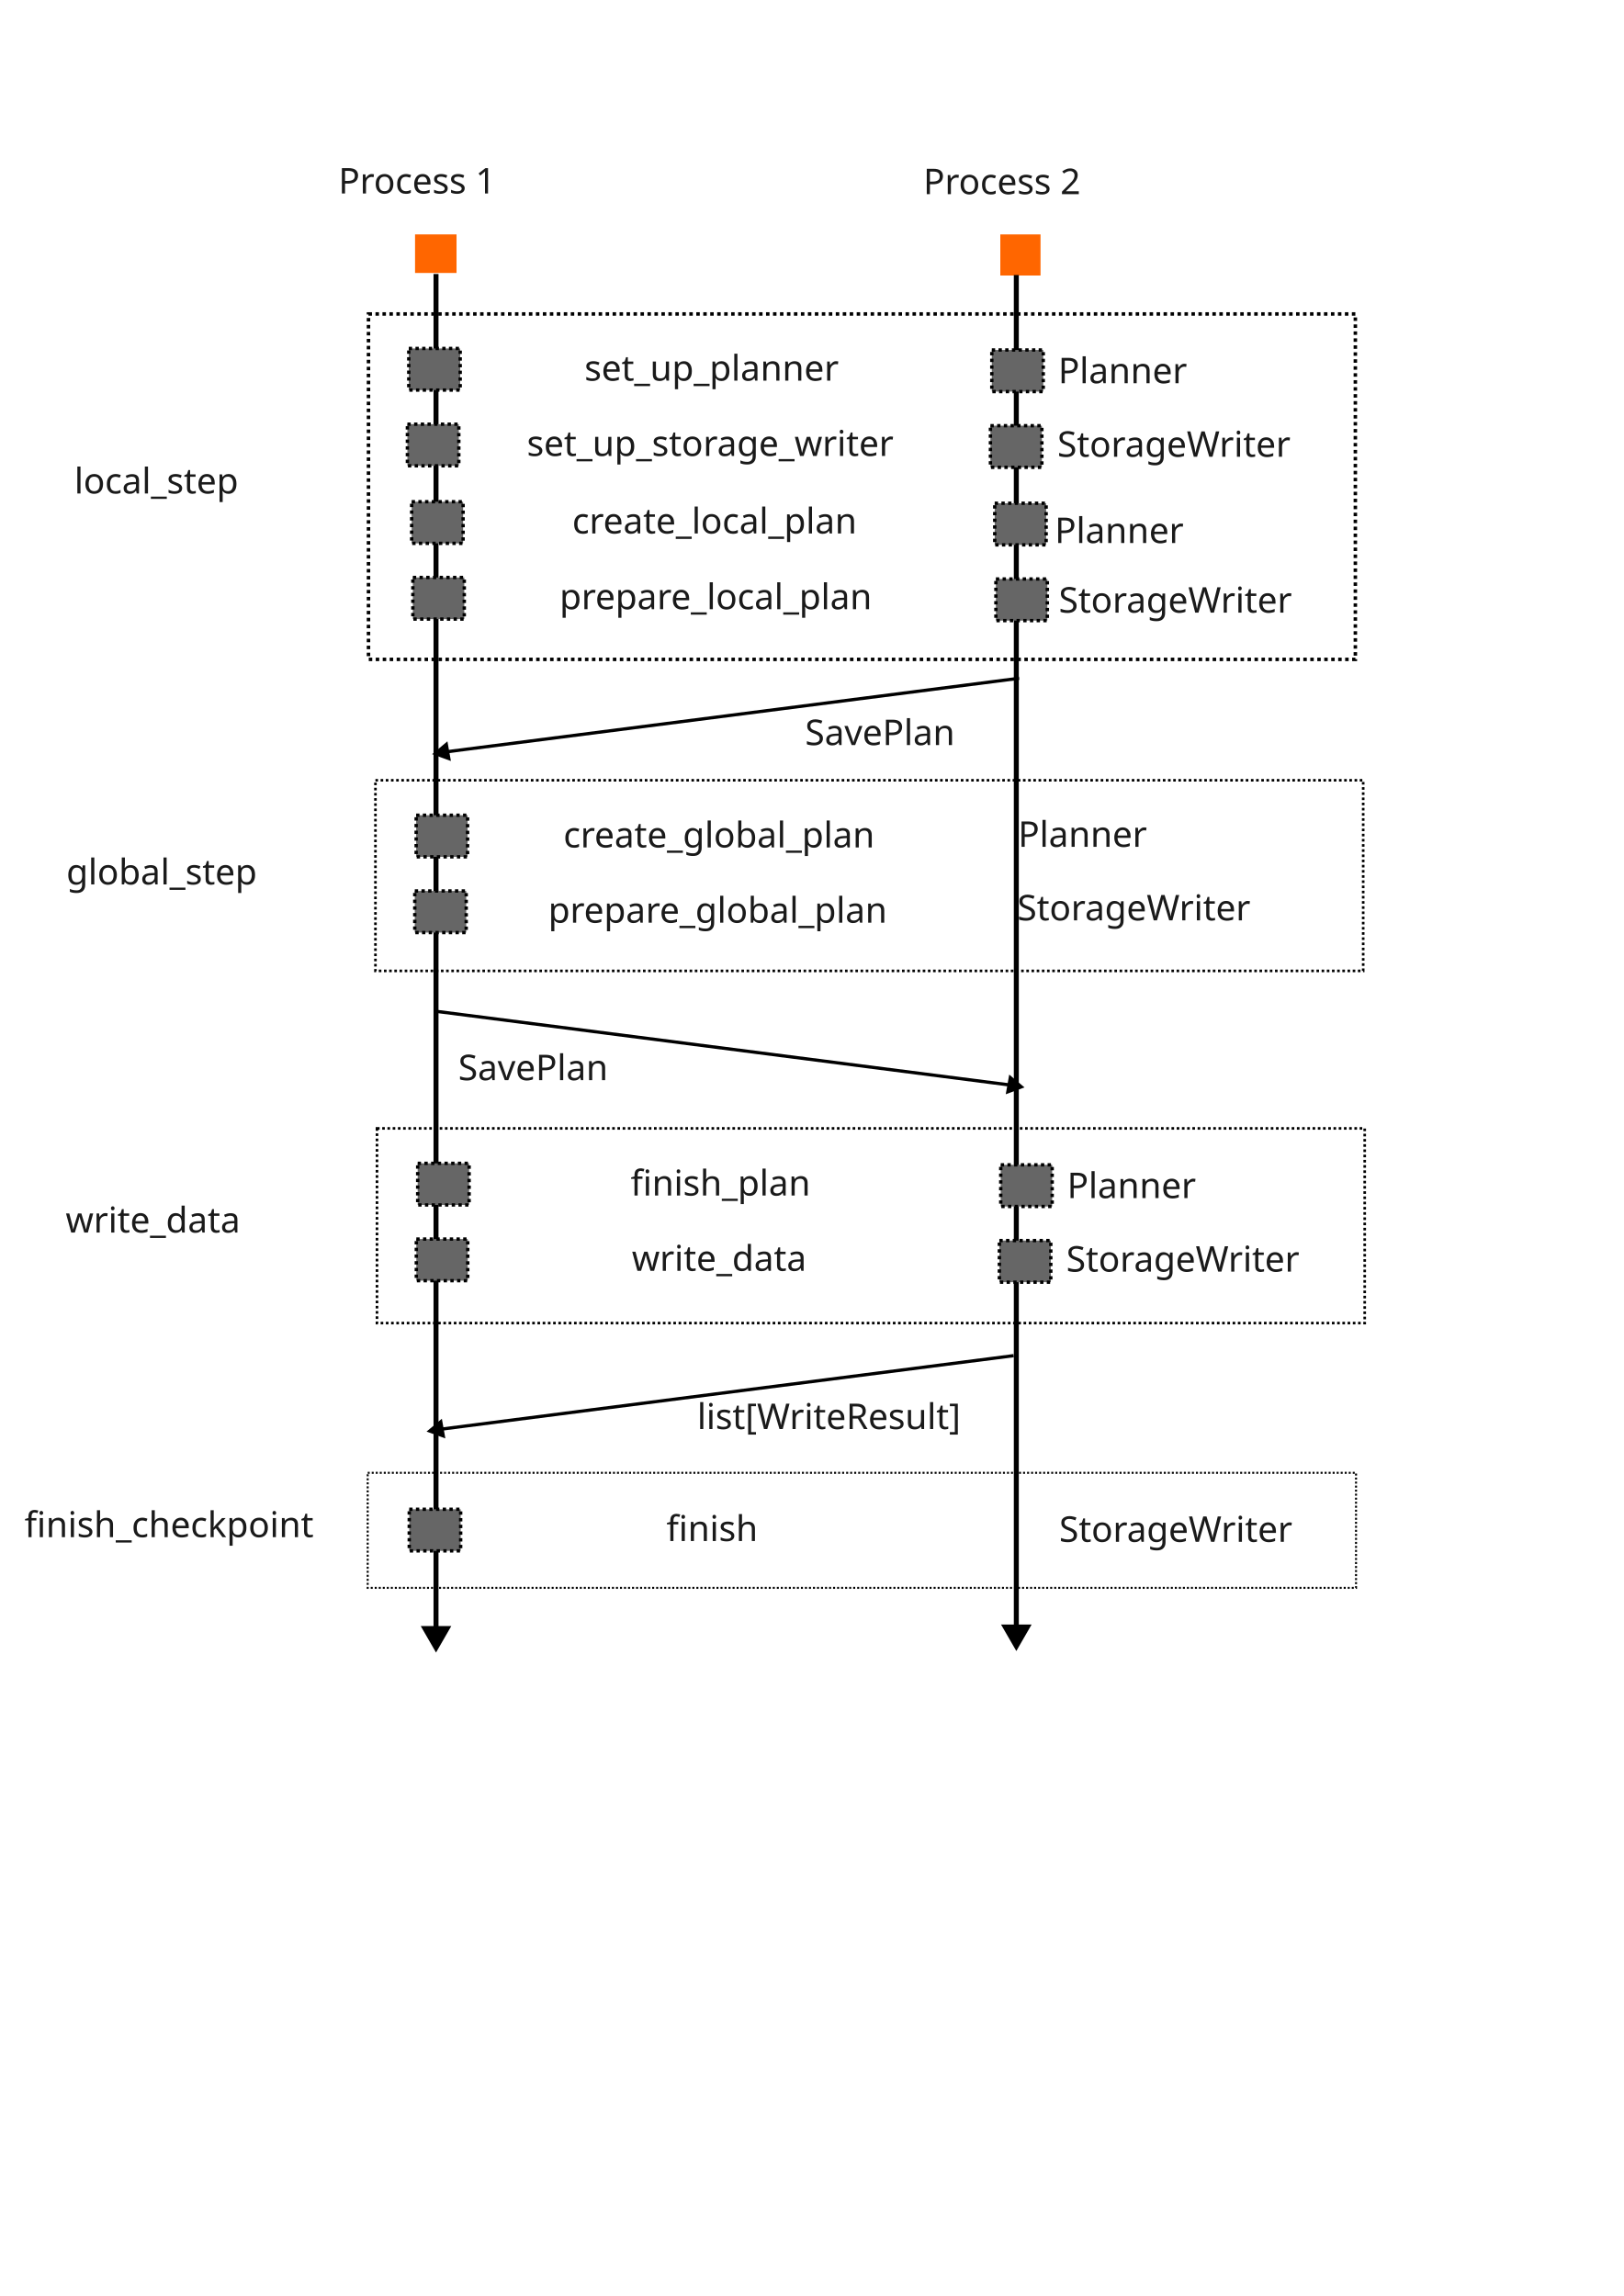
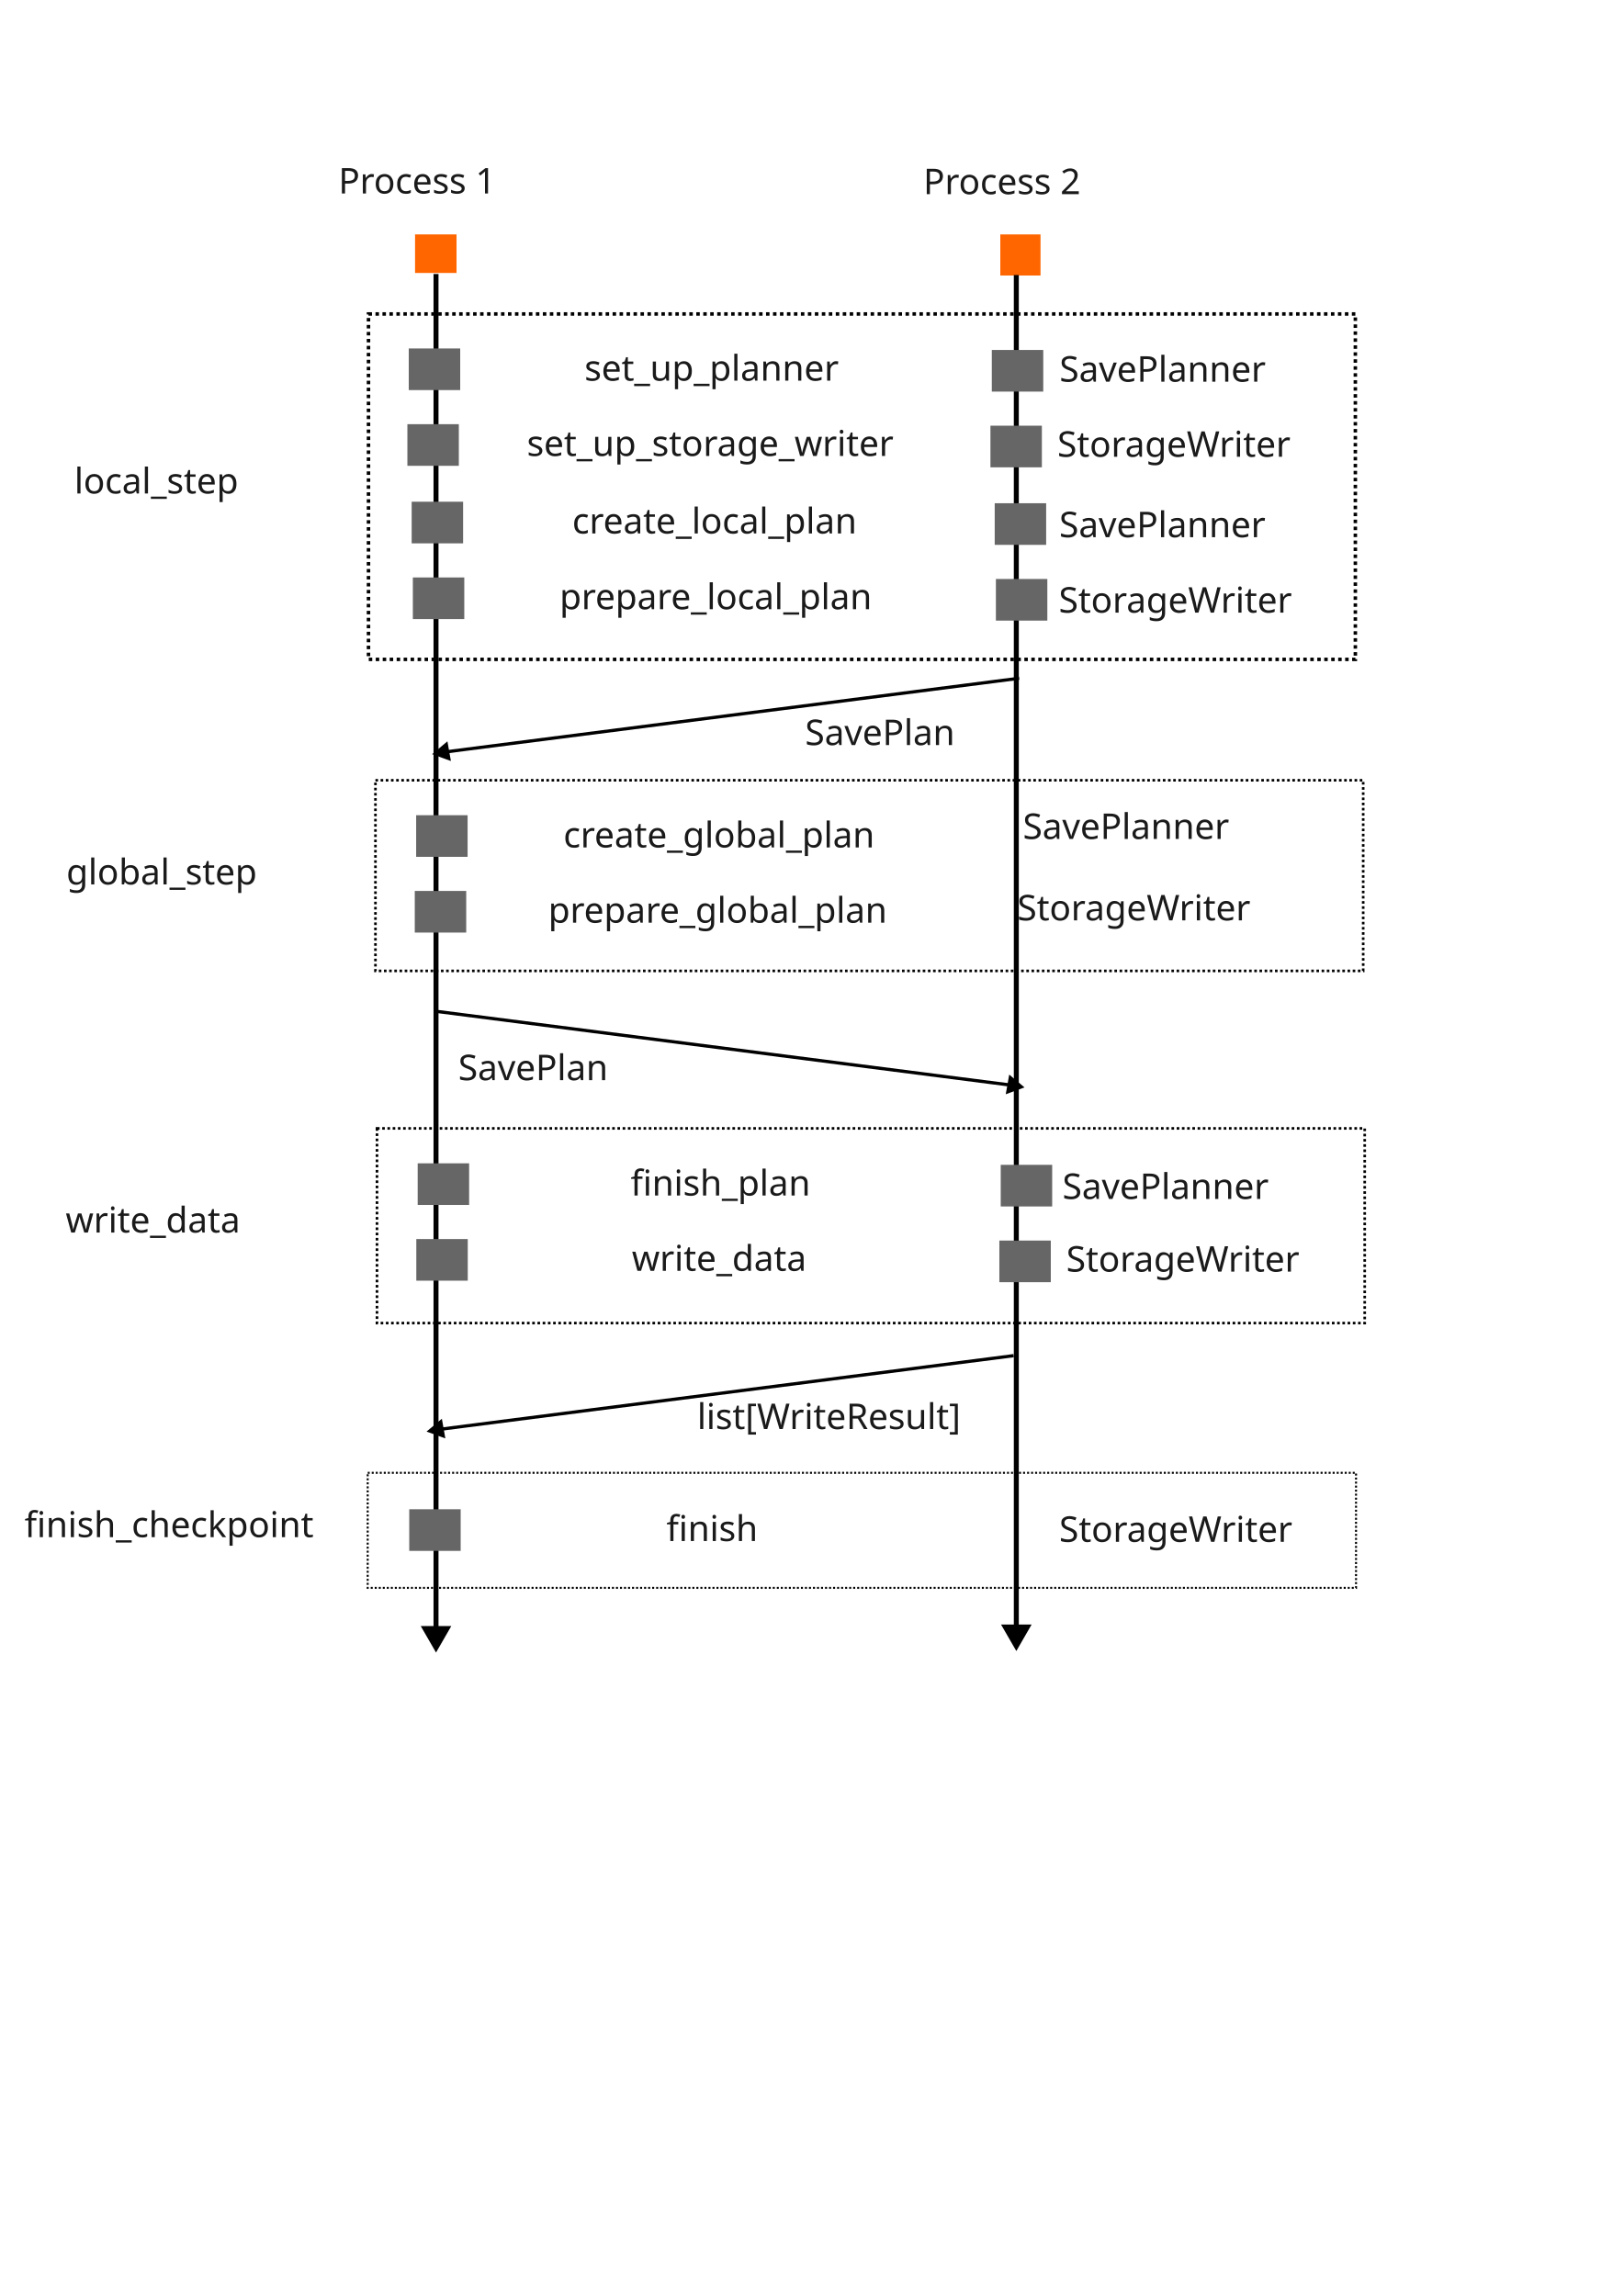
<svg xmlns="http://www.w3.org/2000/svg" width="210mm" height="297mm" viewBox="0 0 210 297" version="1.1" id="svg1">
  <defs id="defs1">
    <marker style="overflow:visible" id="Triangle" refX="0" refY="0" orient="-30.00" markerWidth="1" markerHeight="1" viewBox="0 0 1 1" preserveAspectRatio="xMidYMid">
      <path transform="scale(0.5)" style="fill:context-stroke;fill-rule:evenodd;stroke:context-stroke;stroke-width:1pt" d="M 5.77,0 -2.88,5 V -5 Z" id="path135" />
    </marker>
    <rect x="60.926" y="271.586" width="73.318" height="32.012" id="rect2" />
    <marker style="overflow:visible" id="Triangle-0" refX="0" refY="0" orient="-70.00" markerWidth="1" markerHeight="1" viewBox="0 0 1 1" preserveAspectRatio="xMidYMid">
      <path transform="scale(0.5)" style="fill:context-stroke;fill-rule:evenodd;stroke:context-stroke;stroke-width:1pt" d="M 5.77,0 -2.88,5 V -5 Z" id="path135-9" />
    </marker>
    <marker style="overflow:visible" id="Triangle-0-1" refX="0" refY="0" orient="10.00" markerWidth="1" markerHeight="1" viewBox="0 0 1 1" preserveAspectRatio="xMidYMid">
      <path transform="scale(0.5)" style="fill:context-stroke;fill-rule:evenodd;stroke:context-stroke;stroke-width:1pt" d="M 5.77,0 -2.88,5 V -5 Z" id="path135-9-2" />
    </marker>
    <marker style="overflow:visible" id="Triangle-0-11" refX="0" refY="0" orient="-70" markerWidth="1" markerHeight="1" viewBox="0 0 1 1" preserveAspectRatio="xMidYMid">
      <path transform="scale(0.5)" style="fill:context-stroke;fill-rule:evenodd;stroke:context-stroke;stroke-width:1pt" d="M 5.77,0 -2.88,5 V -5 Z" id="path135-9-4" />
    </marker>
  </defs>
  <g id="layer1">
    <rect style="fill:#ff6600;fill-opacity:1;stroke:none;stroke-width:0.158;stroke-dasharray:0.633, 0.158;stroke-dashoffset:0" id="rect1" width="5.366" height="4.987" x="53.68" y="30.322" />
    <rect style="fill:#ff6600;fill-opacity:1;stroke:none;stroke-width:0.161;stroke-dasharray:0.644, 0.161;stroke-dashoffset:0" id="rect1-2" width="5.201" height="5.317" x="129.374" y="30.323" />
-     <text xml:space="preserve" transform="scale(0.2645833)" id="text1" style="fill:#ff6600;text-orientation:auto;stroke-width:0.868;-inkscape-font-specification:Monaco;font-family:Monaco;text-align:center;font-size:17.333px;stroke:none;stroke-dasharray:3.474, 0.868;writing-mode:lr-tb;direction:ltr;fill-opacity:1;white-space:pre;shape-inside:url(#rect2);stroke-dashoffset:0" />
+     <text xml:space="preserve" transform="scale(0.2645833)" id="text1" style="font-size:17.333px;font-family:Monaco;-inkscape-font-specification:Monaco;text-align:center;writing-mode:lr-tb;direction:ltr;white-space:pre;shape-inside:url(#rect2);display:inline;fill:#ff6600;fill-opacity:1;stroke:none;stroke-width:0.868;stroke-dasharray:3.474, 0.868;stroke-dashoffset:0" />
    <text xml:space="preserve" style="font-size:4.586px;line-height:0;font-family:Monaco;-inkscape-font-specification:Monaco;text-align:center;writing-mode:lr-tb;direction:ltr;text-anchor:middle;fill:#ff6600;fill-opacity:1;stroke:none;stroke-width:0.23;stroke-dasharray:0.919, 0.23;stroke-dashoffset:0" x="56.323" y="25.026" id="text3">
      <tspan id="tspan3" style="font-style:normal;font-variant:normal;font-weight:normal;font-stretch:normal;line-height:0;font-family:sans-serif;-inkscape-font-specification:sans-serif;fill:#1a1a1a;stroke-width:0.23;stroke-dasharray:0.919, 0.23;stroke-dashoffset:0" x="56.323" y="25.026"> Process 1</tspan>
    </text>
    <text xml:space="preserve" style="font-size:4.586px;line-height:0;font-family:Monaco;-inkscape-font-specification:Monaco;text-align:center;writing-mode:lr-tb;direction:ltr;text-anchor:middle;fill:#ff6600;fill-opacity:1;stroke:none;stroke-width:0.23;stroke-dasharray:0.919, 0.23;stroke-dashoffset:0" x="95.018" y="49.124" id="text3-2">
      <tspan id="tspan3-9" style="font-style:normal;font-variant:normal;font-weight:normal;font-stretch:normal;line-height:0;font-family:sans-serif;-inkscape-font-specification:sans-serif;fill:#1a1a1a;stroke-width:0.23;stroke-dasharray:0.919, 0.23;stroke-dashoffset:0" x="95.018" y="49.124"> </tspan>
      <tspan style="font-style:normal;font-variant:normal;font-weight:normal;font-stretch:normal;line-height:0;font-family:sans-serif;-inkscape-font-specification:sans-serif;fill:#1a1a1a;stroke-width:0.23;stroke-dasharray:0.919, 0.23;stroke-dashoffset:0" x="95.018" y="49.182" id="tspan6" />
      <tspan style="font-style:normal;font-variant:normal;font-weight:normal;font-stretch:normal;line-height:0;font-family:sans-serif;-inkscape-font-specification:sans-serif;fill:#1a1a1a;stroke-width:0.23;stroke-dasharray:0.919, 0.23;stroke-dashoffset:0" x="95.018" y="49.24" id="tspan7">set_up_planner</tspan>
    </text>
-     <text xml:space="preserve" style="font-size:4.586px;line-height:0;font-family:Monaco;-inkscape-font-specification:Monaco;text-align:center;writing-mode:lr-tb;direction:ltr;text-anchor:middle;fill:#ff6600;fill-opacity:1;stroke:none;stroke-width:0.23;stroke-dasharray:0.919, 0.23;stroke-dashoffset:0" x="147.522" y="70.243" id="text3-2-3-3-8">
-       <tspan style="font-style:normal;font-variant:normal;font-weight:normal;font-stretch:normal;line-height:0;font-family:sans-serif;-inkscape-font-specification:sans-serif;fill:#1a1a1a;stroke-width:0.23;stroke-dasharray:0.919, 0.23;stroke-dashoffset:0" x="148.328" y="70.243" id="tspan6-3-01-6">Planner </tspan>
-     </text>
-     <text xml:space="preserve" style="font-size:4.586px;line-height:0;font-family:Monaco;-inkscape-font-specification:Monaco;text-align:center;writing-mode:lr-tb;direction:ltr;text-anchor:middle;fill:#ff6600;fill-opacity:1;stroke:none;stroke-width:0.23;stroke-dasharray:0.919, 0.23;stroke-dashoffset:0" x="147.961" y="49.572" id="text3-2-3-3-8-0">
-       <tspan style="font-style:normal;font-variant:normal;font-weight:normal;font-stretch:normal;line-height:0;font-family:sans-serif;-inkscape-font-specification:sans-serif;fill:#1a1a1a;stroke-width:0.23;stroke-dasharray:0.919, 0.23;stroke-dashoffset:0" x="148.767" y="49.572" id="tspan6-3-01-6-0">Planner </tspan>
+     <text xml:space="preserve" style="font-size:4.586px;line-height:0;font-family:Monaco;-inkscape-font-specification:Monaco;text-align:center;writing-mode:lr-tb;direction:ltr;text-anchor:middle;fill:#ff6600;fill-opacity:1;stroke:none;stroke-width:0.23;stroke-dasharray:0.919, 0.23;stroke-dashoffset:0" x="153.135" y="49.37" id="text3-2-3-3-8-0">
+       <tspan style="font-style:normal;font-variant:normal;font-weight:normal;font-stretch:normal;line-height:0;font-family:sans-serif;-inkscape-font-specification:sans-serif;fill:#1a1a1a;stroke-width:0.23;stroke-dasharray:0.919, 0.23;stroke-dashoffset:0" x="153.942" y="49.37" id="tspan6-3-01-6-0">SavePlanner </tspan>
    </text>
    <text xml:space="preserve" style="font-size:4.586px;line-height:0;font-family:Monaco;-inkscape-font-specification:Monaco;text-align:center;writing-mode:lr-tb;direction:ltr;text-anchor:middle;fill:#ff6600;fill-opacity:1;stroke:none;stroke-width:0.23;stroke-dasharray:0.919, 0.23;stroke-dashoffset:0" x="22.987" y="63.833" id="text3-2-3-3-8-0-9">
      <tspan style="font-style:normal;font-variant:normal;font-weight:normal;font-stretch:normal;line-height:0;font-family:sans-serif;-inkscape-font-specification:sans-serif;fill:#1a1a1a;stroke-width:0.23;stroke-dasharray:0.919, 0.23;stroke-dashoffset:0" x="23.794" y="63.833" id="tspan6-3-01-6-0-06">local_step </tspan>
    </text>
    <text xml:space="preserve" style="font-size:4.586px;line-height:0;font-family:Monaco;-inkscape-font-specification:Monaco;text-align:center;writing-mode:lr-tb;direction:ltr;text-anchor:middle;fill:#ff6600;fill-opacity:1;stroke:none;stroke-width:0.23;stroke-dasharray:0.919, 0.23;stroke-dashoffset:0" x="154.394" y="79.246" id="text3-2-3-3-8-1-3">
      <tspan style="font-style:normal;font-variant:normal;font-weight:normal;font-stretch:normal;line-height:0;font-family:sans-serif;-inkscape-font-specification:sans-serif;fill:#1a1a1a;stroke-width:0.23;stroke-dasharray:0.919, 0.23;stroke-dashoffset:0" x="154.394" y="79.246" id="tspan6-3-01-6-0-2"> StorageWriter</tspan>
    </text>
    <text xml:space="preserve" style="font-size:4.586px;line-height:0;font-family:Monaco;-inkscape-font-specification:Monaco;text-align:center;writing-mode:lr-tb;direction:ltr;text-anchor:middle;fill:#ff6600;fill-opacity:1;stroke:none;stroke-width:0.23;stroke-dasharray:0.919, 0.23;stroke-dashoffset:0" x="154.21" y="59.084" id="text3-2-3-3-8-1-3-1">
      <tspan style="font-style:normal;font-variant:normal;font-weight:normal;font-stretch:normal;line-height:0;font-family:sans-serif;-inkscape-font-specification:sans-serif;fill:#1a1a1a;stroke-width:0.23;stroke-dasharray:0.919, 0.23;stroke-dashoffset:0" x="154.21" y="59.084" id="tspan6-3-01-6-0-2-1"> StorageWriter</tspan>
-     </text>
-     <text xml:space="preserve" style="font-size:4.586px;line-height:0;font-family:Monaco;-inkscape-font-specification:Monaco;text-align:center;writing-mode:lr-tb;direction:ltr;text-anchor:middle;fill:#ff6600;fill-opacity:1;stroke:none;stroke-width:0.23;stroke-dasharray:0.919, 0.23;stroke-dashoffset:0" x="142.777" y="109.543" id="text3-2-3-3-8-0-97">
-       <tspan style="font-style:normal;font-variant:normal;font-weight:normal;font-stretch:normal;line-height:0;font-family:sans-serif;-inkscape-font-specification:sans-serif;fill:#1a1a1a;stroke-width:0.23;stroke-dasharray:0.919, 0.23;stroke-dashoffset:0" x="143.583" y="109.543" id="tspan6-3-01-6-0-3">Planner </tspan>
    </text>
    <text xml:space="preserve" style="font-size:4.586px;line-height:0;font-family:Monaco;-inkscape-font-specification:Monaco;text-align:center;writing-mode:lr-tb;direction:ltr;text-anchor:middle;fill:#ff6600;fill-opacity:1;stroke:none;stroke-width:0.23;stroke-dasharray:0.919, 0.23;stroke-dashoffset:0" x="149.027" y="119.054" id="text3-2-3-3-8-1-3-1-1">
      <tspan style="font-style:normal;font-variant:normal;font-weight:normal;font-stretch:normal;line-height:0;font-family:sans-serif;-inkscape-font-specification:sans-serif;fill:#1a1a1a;stroke-width:0.23;stroke-dasharray:0.919, 0.23;stroke-dashoffset:0" x="149.027" y="119.054" id="tspan6-3-01-6-0-2-1-5"> StorageWriter</tspan>
    </text>
    <text xml:space="preserve" style="font-size:4.586px;line-height:0;font-family:Monaco;-inkscape-font-specification:Monaco;text-align:center;writing-mode:lr-tb;direction:ltr;text-anchor:middle;fill:#ff6600;fill-opacity:1;stroke:none;stroke-width:0.23;stroke-dasharray:0.919, 0.23;stroke-dashoffset:0" x="23.168" y="78.934" id="text3-2-3-3-8-1-5">
      <tspan style="font-style:normal;font-variant:normal;font-weight:normal;font-stretch:normal;line-height:0;font-family:sans-serif;-inkscape-font-specification:sans-serif;fill:#1a1a1a;stroke-width:0.23;stroke-dasharray:0.919, 0.23;stroke-dashoffset:0" x="23.168" y="78.934" id="tspan6-3-01-6-0-0" />
    </text>
    <text xml:space="preserve" style="font-size:4.586px;line-height:0;font-family:Monaco;-inkscape-font-specification:Monaco;text-align:center;writing-mode:lr-tb;direction:ltr;text-anchor:middle;fill:#ff6600;fill-opacity:1;stroke:none;stroke-width:0.23;stroke-dasharray:0.919, 0.23;stroke-dashoffset:0" x="132.355" y="25.115" id="text3-5">
      <tspan id="tspan3-5" style="font-style:normal;font-variant:normal;font-weight:normal;font-stretch:normal;line-height:0;font-family:sans-serif;-inkscape-font-specification:sans-serif;fill:#1a1a1a;stroke-width:0.23;stroke-dasharray:0.919, 0.23;stroke-dashoffset:0" x="133.161" y="25.115"> Process 2  </tspan>
    </text>
    <path style="fill:none;fill-opacity:1;stroke:#000000;stroke-width:0.643;stroke-dasharray:none;stroke-dashoffset:0;stroke-opacity:1;marker-end:url(#Triangle)" d="m 131.444,35.576 v 175.709 0" id="path4" />
    <path style="fill:none;fill-opacity:1;stroke:#000000;stroke-width:0.643;stroke-dasharray:none;stroke-dashoffset:0;stroke-opacity:1;marker-end:url(#Triangle)" d="m 56.391,35.444 v 176.036 0" id="path4-7" />
    <path style="fill:none;fill-opacity:1;stroke:#000000;stroke-width:0.42;stroke-dasharray:none;stroke-dashoffset:0;stroke-opacity:1;marker-end:url(#Triangle-0)" d="m 131.814,87.736 -74.457,9.562 v 0" id="path4-7-1" />
    <path style="fill:none;fill-opacity:1;stroke:#000000;stroke-width:0.42;stroke-dasharray:none;stroke-dashoffset:0;stroke-opacity:1;marker-end:url(#Triangle-0-1)" d="m 56.579,130.842 74.457,9.562 v 0" id="path4-7-1-0" />
    <rect style="fill:none;fill-opacity:1;stroke:#000000;stroke-width:0.451;stroke-dasharray:0.451, 0.451;stroke-dashoffset:0;stroke-opacity:1" id="rect5" width="127.634" height="44.682" x="47.659" y="40.612" />
-     <rect style="fill:#666666;fill-opacity:1;stroke:#000000;stroke-width:0.433;stroke-dasharray:0.433, 0.433;stroke-dashoffset:0;stroke-opacity:1" id="rect6" width="6.653" height="5.385" x="52.867" y="45.075" />
-     <rect style="fill:#666666;fill-opacity:1;stroke:#000000;stroke-width:0.433;stroke-dasharray:0.433, 0.433;stroke-dashoffset:0;stroke-opacity:1" id="rect6-1" width="6.653" height="5.385" x="128.275" y="45.27" />
+     <rect style="fill:#666666;fill-opacity:1;stroke:none;stroke-width:0.433;stroke-dasharray:0.433, 0.433;stroke-dashoffset:0;stroke-opacity:1" id="rect6" width="6.653" height="5.385" x="52.867" y="45.075" />
+     <rect style="fill:#666666;fill-opacity:1;stroke:none;stroke-width:0.433;stroke-dasharray:0.433, 0.433;stroke-dashoffset:0;stroke-opacity:1" id="rect6-1" width="6.653" height="5.385" x="128.275" y="45.27" />
    <text xml:space="preserve" style="font-size:4.586px;line-height:0;font-family:Monaco;-inkscape-font-specification:Monaco;text-align:center;writing-mode:lr-tb;direction:ltr;text-anchor:middle;fill:#ff6600;fill-opacity:1;stroke:none;stroke-width:0.23;stroke-dasharray:0.919, 0.23;stroke-dashoffset:0" x="94.84" y="58.92" id="text3-2-4">
      <tspan id="tspan3-9-5" style="font-style:normal;font-variant:normal;font-weight:normal;font-stretch:normal;line-height:0;font-family:sans-serif;-inkscape-font-specification:sans-serif;fill:#1a1a1a;stroke-width:0.23;stroke-dasharray:0.919, 0.23;stroke-dashoffset:0" x="94.84" y="58.92"> </tspan>
      <tspan style="font-style:normal;font-variant:normal;font-weight:normal;font-stretch:normal;line-height:0;font-family:sans-serif;-inkscape-font-specification:sans-serif;fill:#1a1a1a;stroke-width:0.23;stroke-dasharray:0.919, 0.23;stroke-dashoffset:0" x="94.84" y="58.978" id="tspan6-8">set_up_storage_writer</tspan>
    </text>
-     <rect style="fill:#666666;fill-opacity:1;stroke:#000000;stroke-width:0.433;stroke-dasharray:0.433, 0.433;stroke-dashoffset:0;stroke-opacity:1" id="rect6-6" width="6.653" height="5.385" x="52.689" y="54.87" />
+     <rect style="fill:#666666;fill-opacity:1;stroke:none;stroke-width:0.433;stroke-dasharray:0.433, 0.433;stroke-dashoffset:0;stroke-opacity:1" id="rect6-6" width="6.653" height="5.385" x="52.689" y="54.87" />
    <text xml:space="preserve" style="font-size:4.586px;line-height:0;font-family:Monaco;-inkscape-font-specification:Monaco;text-align:center;writing-mode:lr-tb;direction:ltr;text-anchor:middle;fill:#ff6600;fill-opacity:1;stroke:none;stroke-width:0.23;stroke-dasharray:0.919, 0.23;stroke-dashoffset:0" x="95.974" y="109.502" id="text3-2-2">
      <tspan id="tspan3-9-8" style="font-style:normal;font-variant:normal;font-weight:normal;font-stretch:normal;line-height:0;font-family:sans-serif;-inkscape-font-specification:sans-serif;fill:#1a1a1a;stroke-width:0.23;stroke-dasharray:0.919, 0.23;stroke-dashoffset:0" x="95.974" y="109.502"> </tspan>
      <tspan style="font-style:normal;font-variant:normal;font-weight:normal;font-stretch:normal;line-height:0;font-family:sans-serif;-inkscape-font-specification:sans-serif;fill:#1a1a1a;stroke-width:0.23;stroke-dasharray:0.919, 0.23;stroke-dashoffset:0" x="95.974" y="109.56" id="tspan6-2" />
      <tspan style="font-style:normal;font-variant:normal;font-weight:normal;font-stretch:normal;line-height:0;font-family:sans-serif;-inkscape-font-specification:sans-serif;fill:#1a1a1a;stroke-width:0.23;stroke-dasharray:0.919, 0.23;stroke-dashoffset:0" x="95.974" y="109.618" id="tspan7-4">create_global_plan</tspan>
    </text>
    <text xml:space="preserve" style="font-size:4.586px;line-height:0;font-family:Monaco;-inkscape-font-specification:Monaco;text-align:center;writing-mode:lr-tb;direction:ltr;text-anchor:middle;fill:#ff6600;fill-opacity:1;stroke:none;stroke-width:0.23;stroke-dasharray:0.919, 0.23;stroke-dashoffset:0" x="23.678" y="114.405" id="text3-2-3-3-8-0-9-8">
      <tspan style="font-style:normal;font-variant:normal;font-weight:normal;font-stretch:normal;line-height:0;font-family:sans-serif;-inkscape-font-specification:sans-serif;fill:#1a1a1a;stroke-width:0.23;stroke-dasharray:0.919, 0.23;stroke-dashoffset:0" x="24.484" y="114.405" id="tspan6-3-01-6-0-06-3">global_step </tspan>
    </text>
    <rect style="fill:none;fill-opacity:1;stroke:#000000;stroke-width:0.335;stroke-dasharray:0.335, 0.335;stroke-dashoffset:0;stroke-opacity:1" id="rect5-5" width="127.75" height="24.658" x="48.557" y="100.932" />
-     <rect style="fill:#666666;fill-opacity:1;stroke:#000000;stroke-width:0.433;stroke-dasharray:0.433, 0.433;stroke-dashoffset:0;stroke-opacity:1" id="rect6-0" width="6.653" height="5.385" x="53.823" y="105.452" />
+     <rect style="fill:#666666;fill-opacity:1;stroke:none;stroke-width:0.433;stroke-dasharray:0.433, 0.433;stroke-dashoffset:0;stroke-opacity:1" id="rect6-0" width="6.653" height="5.385" x="53.823" y="105.452" />
    <text xml:space="preserve" style="font-size:4.586px;line-height:0;font-family:Monaco;-inkscape-font-specification:Monaco;text-align:center;writing-mode:lr-tb;direction:ltr;text-anchor:middle;fill:#ff6600;fill-opacity:1;stroke:none;stroke-width:0.23;stroke-dasharray:0.919, 0.23;stroke-dashoffset:0" x="95.795" y="119.297" id="text3-2-4-0">
      <tspan id="tspan3-9-5-6" style="font-style:normal;font-variant:normal;font-weight:normal;font-stretch:normal;line-height:0;font-family:sans-serif;-inkscape-font-specification:sans-serif;fill:#1a1a1a;stroke-width:0.23;stroke-dasharray:0.919, 0.23;stroke-dashoffset:0" x="95.795" y="119.297"> </tspan>
      <tspan style="font-style:normal;font-variant:normal;font-weight:normal;font-stretch:normal;line-height:0;font-family:sans-serif;-inkscape-font-specification:sans-serif;fill:#1a1a1a;stroke-width:0.23;stroke-dasharray:0.919, 0.23;stroke-dashoffset:0" x="95.795" y="119.355" id="tspan6-8-7">prepare_global_plan</tspan>
    </text>
-     <rect style="fill:#666666;fill-opacity:1;stroke:#000000;stroke-width:0.433;stroke-dasharray:0.433, 0.433;stroke-dashoffset:0;stroke-opacity:1" id="rect6-6-0" width="6.653" height="5.385" x="53.644" y="115.248" />
-     <rect style="fill:#666666;fill-opacity:1;stroke:#000000;stroke-width:0.433;stroke-dasharray:0.433, 0.433;stroke-dashoffset:0;stroke-opacity:1" id="rect6-1-2" width="6.653" height="5.385" x="128.097" y="55.066" />
+     <rect style="fill:#666666;fill-opacity:1;stroke:none;stroke-width:0.433;stroke-dasharray:0.433, 0.433;stroke-dashoffset:0;stroke-opacity:1" id="rect6-6-0" width="6.653" height="5.385" x="53.644" y="115.248" />
+     <rect style="fill:#666666;fill-opacity:1;stroke:none;stroke-width:0.433;stroke-dasharray:0.433, 0.433;stroke-dashoffset:0;stroke-opacity:1" id="rect6-1-2" width="6.653" height="5.385" x="128.097" y="55.066" />
    <text xml:space="preserve" style="font-size:4.586px;line-height:0;font-family:Monaco;-inkscape-font-specification:Monaco;text-align:center;writing-mode:lr-tb;direction:ltr;text-anchor:middle;fill:#ff6600;fill-opacity:1;stroke:none;stroke-width:0.23;stroke-dasharray:0.919, 0.23;stroke-dashoffset:0" x="95.393" y="68.949" id="text3-2-4-1">
      <tspan id="tspan3-9-5-4" style="font-style:normal;font-variant:normal;font-weight:normal;font-stretch:normal;line-height:0;font-family:sans-serif;-inkscape-font-specification:sans-serif;fill:#1a1a1a;stroke-width:0.23;stroke-dasharray:0.919, 0.23;stroke-dashoffset:0" x="95.393" y="68.949"> </tspan>
      <tspan style="font-style:normal;font-variant:normal;font-weight:normal;font-stretch:normal;line-height:0;font-family:sans-serif;-inkscape-font-specification:sans-serif;fill:#1a1a1a;stroke-width:0.23;stroke-dasharray:0.919, 0.23;stroke-dashoffset:0" x="95.393" y="69.007" id="tspan6-8-9">create_local_plan</tspan>
    </text>
-     <rect style="fill:#666666;fill-opacity:1;stroke:#000000;stroke-width:0.433;stroke-dasharray:0.433, 0.433;stroke-dashoffset:0;stroke-opacity:1" id="rect6-6-5" width="6.653" height="5.385" x="53.242" y="64.9" />
-     <rect style="fill:#666666;fill-opacity:1;stroke:#000000;stroke-width:0.433;stroke-dasharray:0.433, 0.433;stroke-dashoffset:0;stroke-opacity:1" id="rect6-1-2-9" width="6.653" height="5.385" x="128.65" y="65.096" />
+     <rect style="fill:#666666;fill-opacity:1;stroke:none;stroke-width:0.433;stroke-dasharray:0.433, 0.433;stroke-dashoffset:0;stroke-opacity:1" id="rect6-6-5" width="6.653" height="5.385" x="53.242" y="64.9" />
+     <rect style="fill:#666666;fill-opacity:1;stroke:none;stroke-width:0.433;stroke-dasharray:0.433, 0.433;stroke-dashoffset:0;stroke-opacity:1" id="rect6-1-2-9" width="6.653" height="5.385" x="128.65" y="65.096" />
    <text xml:space="preserve" style="font-size:4.586px;line-height:0;font-family:Monaco;-inkscape-font-specification:Monaco;text-align:center;writing-mode:lr-tb;direction:ltr;text-anchor:middle;fill:#ff6600;fill-opacity:1;stroke:none;stroke-width:0.23;stroke-dasharray:0.919, 0.23;stroke-dashoffset:0" x="95.546" y="78.747" id="text3-2-4-1-9">
      <tspan id="tspan3-9-5-4-7" style="font-style:normal;font-variant:normal;font-weight:normal;font-stretch:normal;line-height:0;font-family:sans-serif;-inkscape-font-specification:sans-serif;fill:#1a1a1a;stroke-width:0.23;stroke-dasharray:0.919, 0.23;stroke-dashoffset:0" x="95.546" y="78.747"> </tspan>
      <tspan style="font-style:normal;font-variant:normal;font-weight:normal;font-stretch:normal;line-height:0;font-family:sans-serif;-inkscape-font-specification:sans-serif;fill:#1a1a1a;stroke-width:0.23;stroke-dasharray:0.919, 0.23;stroke-dashoffset:0" x="95.546" y="78.805" id="tspan6-8-9-3">prepare_local_plan</tspan>
    </text>
    <text xml:space="preserve" style="font-size:4.586px;line-height:0;font-family:Monaco;-inkscape-font-specification:Monaco;text-align:center;writing-mode:lr-tb;direction:ltr;text-anchor:middle;fill:#ff6600;fill-opacity:1;stroke:none;stroke-width:0.23;stroke-dasharray:0.919, 0.23;stroke-dashoffset:0" x="116.789" y="96.319" id="text3-2-4-1-9-9">
      <tspan id="tspan3-9-5-4-7-6" style="font-style:normal;font-variant:normal;font-weight:normal;font-stretch:normal;line-height:0;font-family:sans-serif;-inkscape-font-specification:sans-serif;fill:#1a1a1a;stroke-width:0.23;stroke-dasharray:0.919, 0.23;stroke-dashoffset:0" x="116.789" y="96.319"> </tspan>
      <tspan style="font-style:normal;font-variant:normal;font-weight:normal;font-stretch:normal;line-height:0;font-family:sans-serif;-inkscape-font-specification:sans-serif;fill:#1a1a1a;stroke-width:0.23;stroke-dasharray:0.919, 0.23;stroke-dashoffset:0" x="116.789" y="96.377" id="tspan6-8-9-3-0">SavePlan</tspan>
    </text>
    <path style="fill:none;fill-opacity:1;stroke:#000000;stroke-width:0.42;stroke-dasharray:none;stroke-dashoffset:0;stroke-opacity:1;marker-end:url(#Triangle-0-11)" d="m 131.095,175.361 -74.457,9.562 v 0" id="path4-7-1-4" />
    <text xml:space="preserve" style="font-size:4.586px;line-height:0;font-family:Monaco;-inkscape-font-specification:Monaco;text-align:center;writing-mode:lr-tb;direction:ltr;text-anchor:middle;fill:#ff6600;fill-opacity:1;stroke:none;stroke-width:0.23;stroke-dasharray:0.919, 0.23;stroke-dashoffset:0" x="71.929" y="139.668" id="text3-2-4-1-9-9-0">
      <tspan id="tspan3-9-5-4-7-6-0" style="font-style:normal;font-variant:normal;font-weight:normal;font-stretch:normal;line-height:0;font-family:sans-serif;-inkscape-font-specification:sans-serif;fill:#1a1a1a;stroke-width:0.23;stroke-dasharray:0.919, 0.23;stroke-dashoffset:0" x="71.929" y="139.668"> </tspan>
      <tspan style="font-style:normal;font-variant:normal;font-weight:normal;font-stretch:normal;line-height:0;font-family:sans-serif;-inkscape-font-specification:sans-serif;fill:#1a1a1a;stroke-width:0.23;stroke-dasharray:0.919, 0.23;stroke-dashoffset:0" x="71.929" y="139.726" id="tspan6-8-9-3-0-9">SavePlan</tspan>
    </text>
    <text xml:space="preserve" style="font-size:4.586px;line-height:0;font-family:Monaco;-inkscape-font-specification:Monaco;text-align:center;writing-mode:lr-tb;direction:ltr;text-anchor:middle;fill:#ff6600;fill-opacity:1;stroke:none;stroke-width:0.23;stroke-dasharray:0.919, 0.23;stroke-dashoffset:0" x="110.186" y="184.798" id="text3-2-4-1-9-9-0-8">
      <tspan id="tspan3-9-5-4-7-6-0-1" style="font-style:normal;font-variant:normal;font-weight:normal;font-stretch:normal;line-height:0;font-family:sans-serif;-inkscape-font-specification:sans-serif;fill:#1a1a1a;stroke-width:0.23;stroke-dasharray:0.919, 0.23;stroke-dashoffset:0" x="110.186" y="184.798"> </tspan>
      <tspan style="font-style:normal;font-variant:normal;font-weight:normal;font-stretch:normal;line-height:0;font-family:sans-serif;-inkscape-font-specification:sans-serif;fill:#1a1a1a;stroke-width:0.23;stroke-dasharray:0.919, 0.23;stroke-dashoffset:0" x="110.186" y="184.856" id="tspan6-8-9-3-0-9-3">list[WriteResult]</tspan>
    </text>
-     <rect style="fill:#666666;fill-opacity:1;stroke:#000000;stroke-width:0.433;stroke-dasharray:0.433, 0.433;stroke-dashoffset:0;stroke-opacity:1" id="rect6-6-5-1" width="6.653" height="5.385" x="53.395" y="74.698" />
-     <rect style="fill:#666666;fill-opacity:1;stroke:#000000;stroke-width:0.433;stroke-dasharray:0.433, 0.433;stroke-dashoffset:0;stroke-opacity:1" id="rect6-1-2-9-0" width="6.653" height="5.385" x="128.803" y="74.894" />
+     <rect style="fill:#666666;fill-opacity:1;stroke:none;stroke-width:0.433;stroke-dasharray:0.433, 0.433;stroke-dashoffset:0;stroke-opacity:1" id="rect6-6-5-1" width="6.653" height="5.385" x="53.395" y="74.698" />
+     <rect style="fill:#666666;fill-opacity:1;stroke:none;stroke-width:0.433;stroke-dasharray:0.433, 0.433;stroke-dashoffset:0;stroke-opacity:1" id="rect6-1-2-9-0" width="6.653" height="5.385" x="128.803" y="74.894" />
    <text xml:space="preserve" style="font-size:4.586px;line-height:0;font-family:Monaco;-inkscape-font-specification:Monaco;text-align:center;writing-mode:lr-tb;direction:ltr;text-anchor:middle;fill:#ff6600;fill-opacity:1;stroke:none;stroke-width:0.23;stroke-dasharray:0.919, 0.23;stroke-dashoffset:0" x="96.172" y="154.531" id="text3-2-0">
      <tspan id="tspan3-9-6" style="font-style:normal;font-variant:normal;font-weight:normal;font-stretch:normal;line-height:0;font-family:sans-serif;-inkscape-font-specification:sans-serif;fill:#1a1a1a;stroke-width:0.23;stroke-dasharray:0.919, 0.23;stroke-dashoffset:0" x="96.172" y="154.531"> </tspan>
      <tspan style="font-style:normal;font-variant:normal;font-weight:normal;font-stretch:normal;line-height:0;font-family:sans-serif;-inkscape-font-specification:sans-serif;fill:#1a1a1a;stroke-width:0.23;stroke-dasharray:0.919, 0.23;stroke-dashoffset:0" x="96.172" y="154.589" id="tspan6-0" />
      <tspan style="font-style:normal;font-variant:normal;font-weight:normal;font-stretch:normal;line-height:0;font-family:sans-serif;-inkscape-font-specification:sans-serif;fill:#1a1a1a;stroke-width:0.23;stroke-dasharray:0.919, 0.23;stroke-dashoffset:0" x="96.172" y="154.647" id="tspan7-49">finish_plan</tspan>
-     </text>
-     <text xml:space="preserve" style="font-size:4.586px;line-height:0;font-family:Monaco;-inkscape-font-specification:Monaco;text-align:center;writing-mode:lr-tb;direction:ltr;text-anchor:middle;fill:#ff6600;fill-opacity:1;stroke:none;stroke-width:0.23;stroke-dasharray:0.919, 0.23;stroke-dashoffset:0" x="149.115" y="154.979" id="text3-2-3-3-8-0-5">
-       <tspan style="font-style:normal;font-variant:normal;font-weight:normal;font-stretch:normal;line-height:0;font-family:sans-serif;-inkscape-font-specification:sans-serif;fill:#1a1a1a;stroke-width:0.23;stroke-dasharray:0.919, 0.23;stroke-dashoffset:0" x="149.921" y="154.979" id="tspan6-3-01-6-0-069">Planner </tspan>
    </text>
    <text xml:space="preserve" style="font-size:4.586px;line-height:0;font-family:Monaco;-inkscape-font-specification:Monaco;text-align:center;writing-mode:lr-tb;direction:ltr;text-anchor:middle;fill:#ff6600;fill-opacity:1;stroke:none;stroke-width:0.23;stroke-dasharray:0.919, 0.23;stroke-dashoffset:0" x="22.552" y="159.435" id="text3-2-3-3-8-0-9-0">
      <tspan style="font-style:normal;font-variant:normal;font-weight:normal;font-stretch:normal;line-height:0;font-family:sans-serif;-inkscape-font-specification:sans-serif;fill:#1a1a1a;stroke-width:0.23;stroke-dasharray:0.919, 0.23;stroke-dashoffset:0" x="23.358" y="159.435" id="tspan6-3-01-6-0-06-8">write_data </tspan>
    </text>
    <text xml:space="preserve" style="font-size:4.586px;line-height:0;font-family:Monaco;-inkscape-font-specification:Monaco;text-align:center;writing-mode:lr-tb;direction:ltr;text-anchor:middle;fill:#ff6600;fill-opacity:1;stroke:none;stroke-width:0.23;stroke-dasharray:0.919, 0.23;stroke-dashoffset:0" x="155.365" y="164.491" id="text3-2-3-3-8-1-3-1-8">
      <tspan style="font-style:normal;font-variant:normal;font-weight:normal;font-stretch:normal;line-height:0;font-family:sans-serif;-inkscape-font-specification:sans-serif;fill:#1a1a1a;stroke-width:0.23;stroke-dasharray:0.919, 0.23;stroke-dashoffset:0" x="155.365" y="164.491" id="tspan6-3-01-6-0-2-1-0"> StorageWriter</tspan>
    </text>
    <rect style="fill:none;fill-opacity:1;stroke:#000000;stroke-width:0.338;stroke-dasharray:0.338, 0.338;stroke-dashoffset:0;stroke-opacity:1" id="rect5-2" width="127.746" height="25.184" x="48.757" y="145.963" />
-     <rect style="fill:#666666;fill-opacity:1;stroke:#000000;stroke-width:0.433;stroke-dasharray:0.433, 0.433;stroke-dashoffset:0;stroke-opacity:1" id="rect6-09" width="6.653" height="5.385" x="54.021" y="150.482" />
-     <rect style="fill:#666666;fill-opacity:1;stroke:#000000;stroke-width:0.433;stroke-dasharray:0.433, 0.433;stroke-dashoffset:0;stroke-opacity:1" id="rect6-1-5" width="6.653" height="5.385" x="129.429" y="150.678" />
+     <rect style="fill:#666666;fill-opacity:1;stroke:none;stroke-width:0.433;stroke-dasharray:0.433, 0.433;stroke-dashoffset:0;stroke-opacity:1" id="rect6-09" width="6.653" height="5.385" x="54.021" y="150.482" />
+     <rect style="fill:#666666;fill-opacity:1;stroke:none;stroke-width:0.433;stroke-dasharray:0.433, 0.433;stroke-dashoffset:0;stroke-opacity:1" id="rect6-1-5" width="6.653" height="5.385" x="129.429" y="150.678" />
    <text xml:space="preserve" style="font-size:4.586px;line-height:0;font-family:Monaco;-inkscape-font-specification:Monaco;text-align:center;writing-mode:lr-tb;direction:ltr;text-anchor:middle;fill:#ff6600;fill-opacity:1;stroke:none;stroke-width:0.23;stroke-dasharray:0.919, 0.23;stroke-dashoffset:0" x="95.994" y="164.327" id="text3-2-4-3">
      <tspan id="tspan3-9-5-5" style="font-style:normal;font-variant:normal;font-weight:normal;font-stretch:normal;line-height:0;font-family:sans-serif;-inkscape-font-specification:sans-serif;fill:#1a1a1a;stroke-width:0.23;stroke-dasharray:0.919, 0.23;stroke-dashoffset:0" x="95.994" y="164.327"> </tspan>
      <tspan style="font-style:normal;font-variant:normal;font-weight:normal;font-stretch:normal;line-height:0;font-family:sans-serif;-inkscape-font-specification:sans-serif;fill:#1a1a1a;stroke-width:0.23;stroke-dasharray:0.919, 0.23;stroke-dashoffset:0" x="95.994" y="164.385" id="tspan6-8-98">write_data</tspan>
    </text>
-     <rect style="fill:#666666;fill-opacity:1;stroke:#000000;stroke-width:0.433;stroke-dasharray:0.433, 0.433;stroke-dashoffset:0;stroke-opacity:1" id="rect6-6-9" width="6.653" height="5.385" x="53.843" y="160.278" />
-     <rect style="fill:#666666;fill-opacity:1;stroke:#000000;stroke-width:0.433;stroke-dasharray:0.433, 0.433;stroke-dashoffset:0;stroke-opacity:1" id="rect6-1-2-1" width="6.653" height="5.385" x="129.251" y="160.473" />
+     <rect style="fill:#666666;fill-opacity:1;stroke:none;stroke-width:0.433;stroke-dasharray:0.433, 0.433;stroke-dashoffset:0;stroke-opacity:1" id="rect6-6-9" width="6.653" height="5.385" x="53.843" y="160.278" />
+     <rect style="fill:#666666;fill-opacity:1;stroke:none;stroke-width:0.433;stroke-dasharray:0.433, 0.433;stroke-dashoffset:0;stroke-opacity:1" id="rect6-1-2-1" width="6.653" height="5.385" x="129.251" y="160.473" />
    <text xml:space="preserve" style="font-size:4.586px;line-height:0;font-family:Monaco;-inkscape-font-specification:Monaco;text-align:center;writing-mode:lr-tb;direction:ltr;text-anchor:middle;fill:#ff6600;fill-opacity:1;stroke:none;stroke-width:0.23;stroke-dasharray:0.919, 0.23;stroke-dashoffset:0" x="24.85" y="198.837" id="text3-2-3-3-8-0-9-0-4">
      <tspan style="font-style:normal;font-variant:normal;font-weight:normal;font-stretch:normal;line-height:0;font-family:sans-serif;-inkscape-font-specification:sans-serif;fill:#1a1a1a;stroke-width:0.23;stroke-dasharray:0.919, 0.23;stroke-dashoffset:0" x="24.85" y="198.837" id="tspan6-3-01-6-0-06-8-2">finish_checkpoint</tspan>
    </text>
    <text xml:space="preserve" style="font-size:4.586px;line-height:0;font-family:Monaco;-inkscape-font-specification:Monaco;text-align:center;writing-mode:lr-tb;direction:ltr;text-anchor:middle;fill:#ff6600;fill-opacity:1;stroke:none;stroke-width:0.23;stroke-dasharray:0.919, 0.23;stroke-dashoffset:0" x="154.45" y="199.444" id="text3-2-3-3-8-1-3-1-8-6">
      <tspan style="font-style:normal;font-variant:normal;font-weight:normal;font-stretch:normal;line-height:0;font-family:sans-serif;-inkscape-font-specification:sans-serif;fill:#1a1a1a;stroke-width:0.23;stroke-dasharray:0.919, 0.23;stroke-dashoffset:0" x="154.45" y="199.444" id="tspan6-3-01-6-0-2-1-0-3"> StorageWriter</tspan>
    </text>
    <rect style="fill:none;fill-opacity:1;stroke:#000000;stroke-width:0.26;stroke-dasharray:0.26, 0.26;stroke-dashoffset:0;stroke-opacity:1" id="rect5-2-6" width="127.825" height="14.881" x="47.556" y="190.517" />
    <text xml:space="preserve" style="font-size:4.586px;line-height:0;font-family:Monaco;-inkscape-font-specification:Monaco;text-align:center;writing-mode:lr-tb;direction:ltr;text-anchor:middle;fill:#ff6600;fill-opacity:1;stroke:none;stroke-width:0.23;stroke-dasharray:0.919, 0.23;stroke-dashoffset:0" x="95.079" y="199.28" id="text3-2-4-3-0">
      <tspan id="tspan3-9-5-5-4" style="font-style:normal;font-variant:normal;font-weight:normal;font-stretch:normal;line-height:0;font-family:sans-serif;-inkscape-font-specification:sans-serif;fill:#1a1a1a;stroke-width:0.23;stroke-dasharray:0.919, 0.23;stroke-dashoffset:0" x="95.079" y="199.28"> </tspan>
      <tspan style="font-style:normal;font-variant:normal;font-weight:normal;font-stretch:normal;line-height:0;font-family:sans-serif;-inkscape-font-specification:sans-serif;fill:#1a1a1a;stroke-width:0.23;stroke-dasharray:0.919, 0.23;stroke-dashoffset:0" x="95.079" y="199.338" id="tspan6-8-98-5">finish</tspan>
    </text>
-     <rect style="fill:#666666;fill-opacity:1;stroke:#000000;stroke-width:0.433;stroke-dasharray:0.433, 0.433;stroke-dashoffset:0;stroke-opacity:1" id="rect6-6-9-8" width="6.653" height="5.385" x="52.928" y="195.23" />
+     <rect style="fill:#666666;fill-opacity:1;stroke:none;stroke-width:0.433;stroke-dasharray:0.433, 0.433;stroke-dashoffset:0;stroke-opacity:1" id="rect6-6-9-8" width="6.653" height="5.385" x="52.928" y="195.23" />
+     <text xml:space="preserve" style="font-size:4.586px;line-height:0;font-family:Monaco;-inkscape-font-specification:Monaco;text-align:center;writing-mode:lr-tb;direction:ltr;text-anchor:middle;fill:#ff6600;fill-opacity:1;stroke:none;stroke-width:0.23;stroke-dasharray:0.919, 0.23;stroke-dashoffset:0" x="153.102" y="69.491" id="text3-2-3-3-8-0-3">
+       <tspan style="font-style:normal;font-variant:normal;font-weight:normal;font-stretch:normal;line-height:0;font-family:sans-serif;-inkscape-font-specification:sans-serif;fill:#1a1a1a;stroke-width:0.23;stroke-dasharray:0.919, 0.23;stroke-dashoffset:0" x="153.908" y="69.491" id="tspan6-3-01-6-0-26">SavePlanner </tspan>
+     </text>
+     <text xml:space="preserve" style="font-size:4.586px;line-height:0;font-family:Monaco;-inkscape-font-specification:Monaco;text-align:center;writing-mode:lr-tb;direction:ltr;text-anchor:middle;fill:#ff6600;fill-opacity:1;stroke:none;stroke-width:0.23;stroke-dasharray:0.919, 0.23;stroke-dashoffset:0" x="148.402" y="108.524" id="text3-2-3-3-8-0-3-8">
+       <tspan style="font-style:normal;font-variant:normal;font-weight:normal;font-stretch:normal;line-height:0;font-family:sans-serif;-inkscape-font-specification:sans-serif;fill:#1a1a1a;stroke-width:0.23;stroke-dasharray:0.919, 0.23;stroke-dashoffset:0" x="149.208" y="108.524" id="tspan6-3-01-6-0-26-3">SavePlanner </tspan>
+     </text>
+     <text xml:space="preserve" style="font-size:4.586px;line-height:0;font-family:Monaco;-inkscape-font-specification:Monaco;text-align:center;writing-mode:lr-tb;direction:ltr;text-anchor:middle;fill:#ff6600;fill-opacity:1;stroke:none;stroke-width:0.23;stroke-dasharray:0.919, 0.23;stroke-dashoffset:0" x="153.514" y="155.091" id="text3-2-3-3-8-0-3-3">
+       <tspan style="font-style:normal;font-variant:normal;font-weight:normal;font-stretch:normal;line-height:0;font-family:sans-serif;-inkscape-font-specification:sans-serif;fill:#1a1a1a;stroke-width:0.23;stroke-dasharray:0.919, 0.23;stroke-dashoffset:0" x="154.321" y="155.091" id="tspan6-3-01-6-0-26-6">SavePlanner </tspan>
+     </text>
  </g>
</svg>
